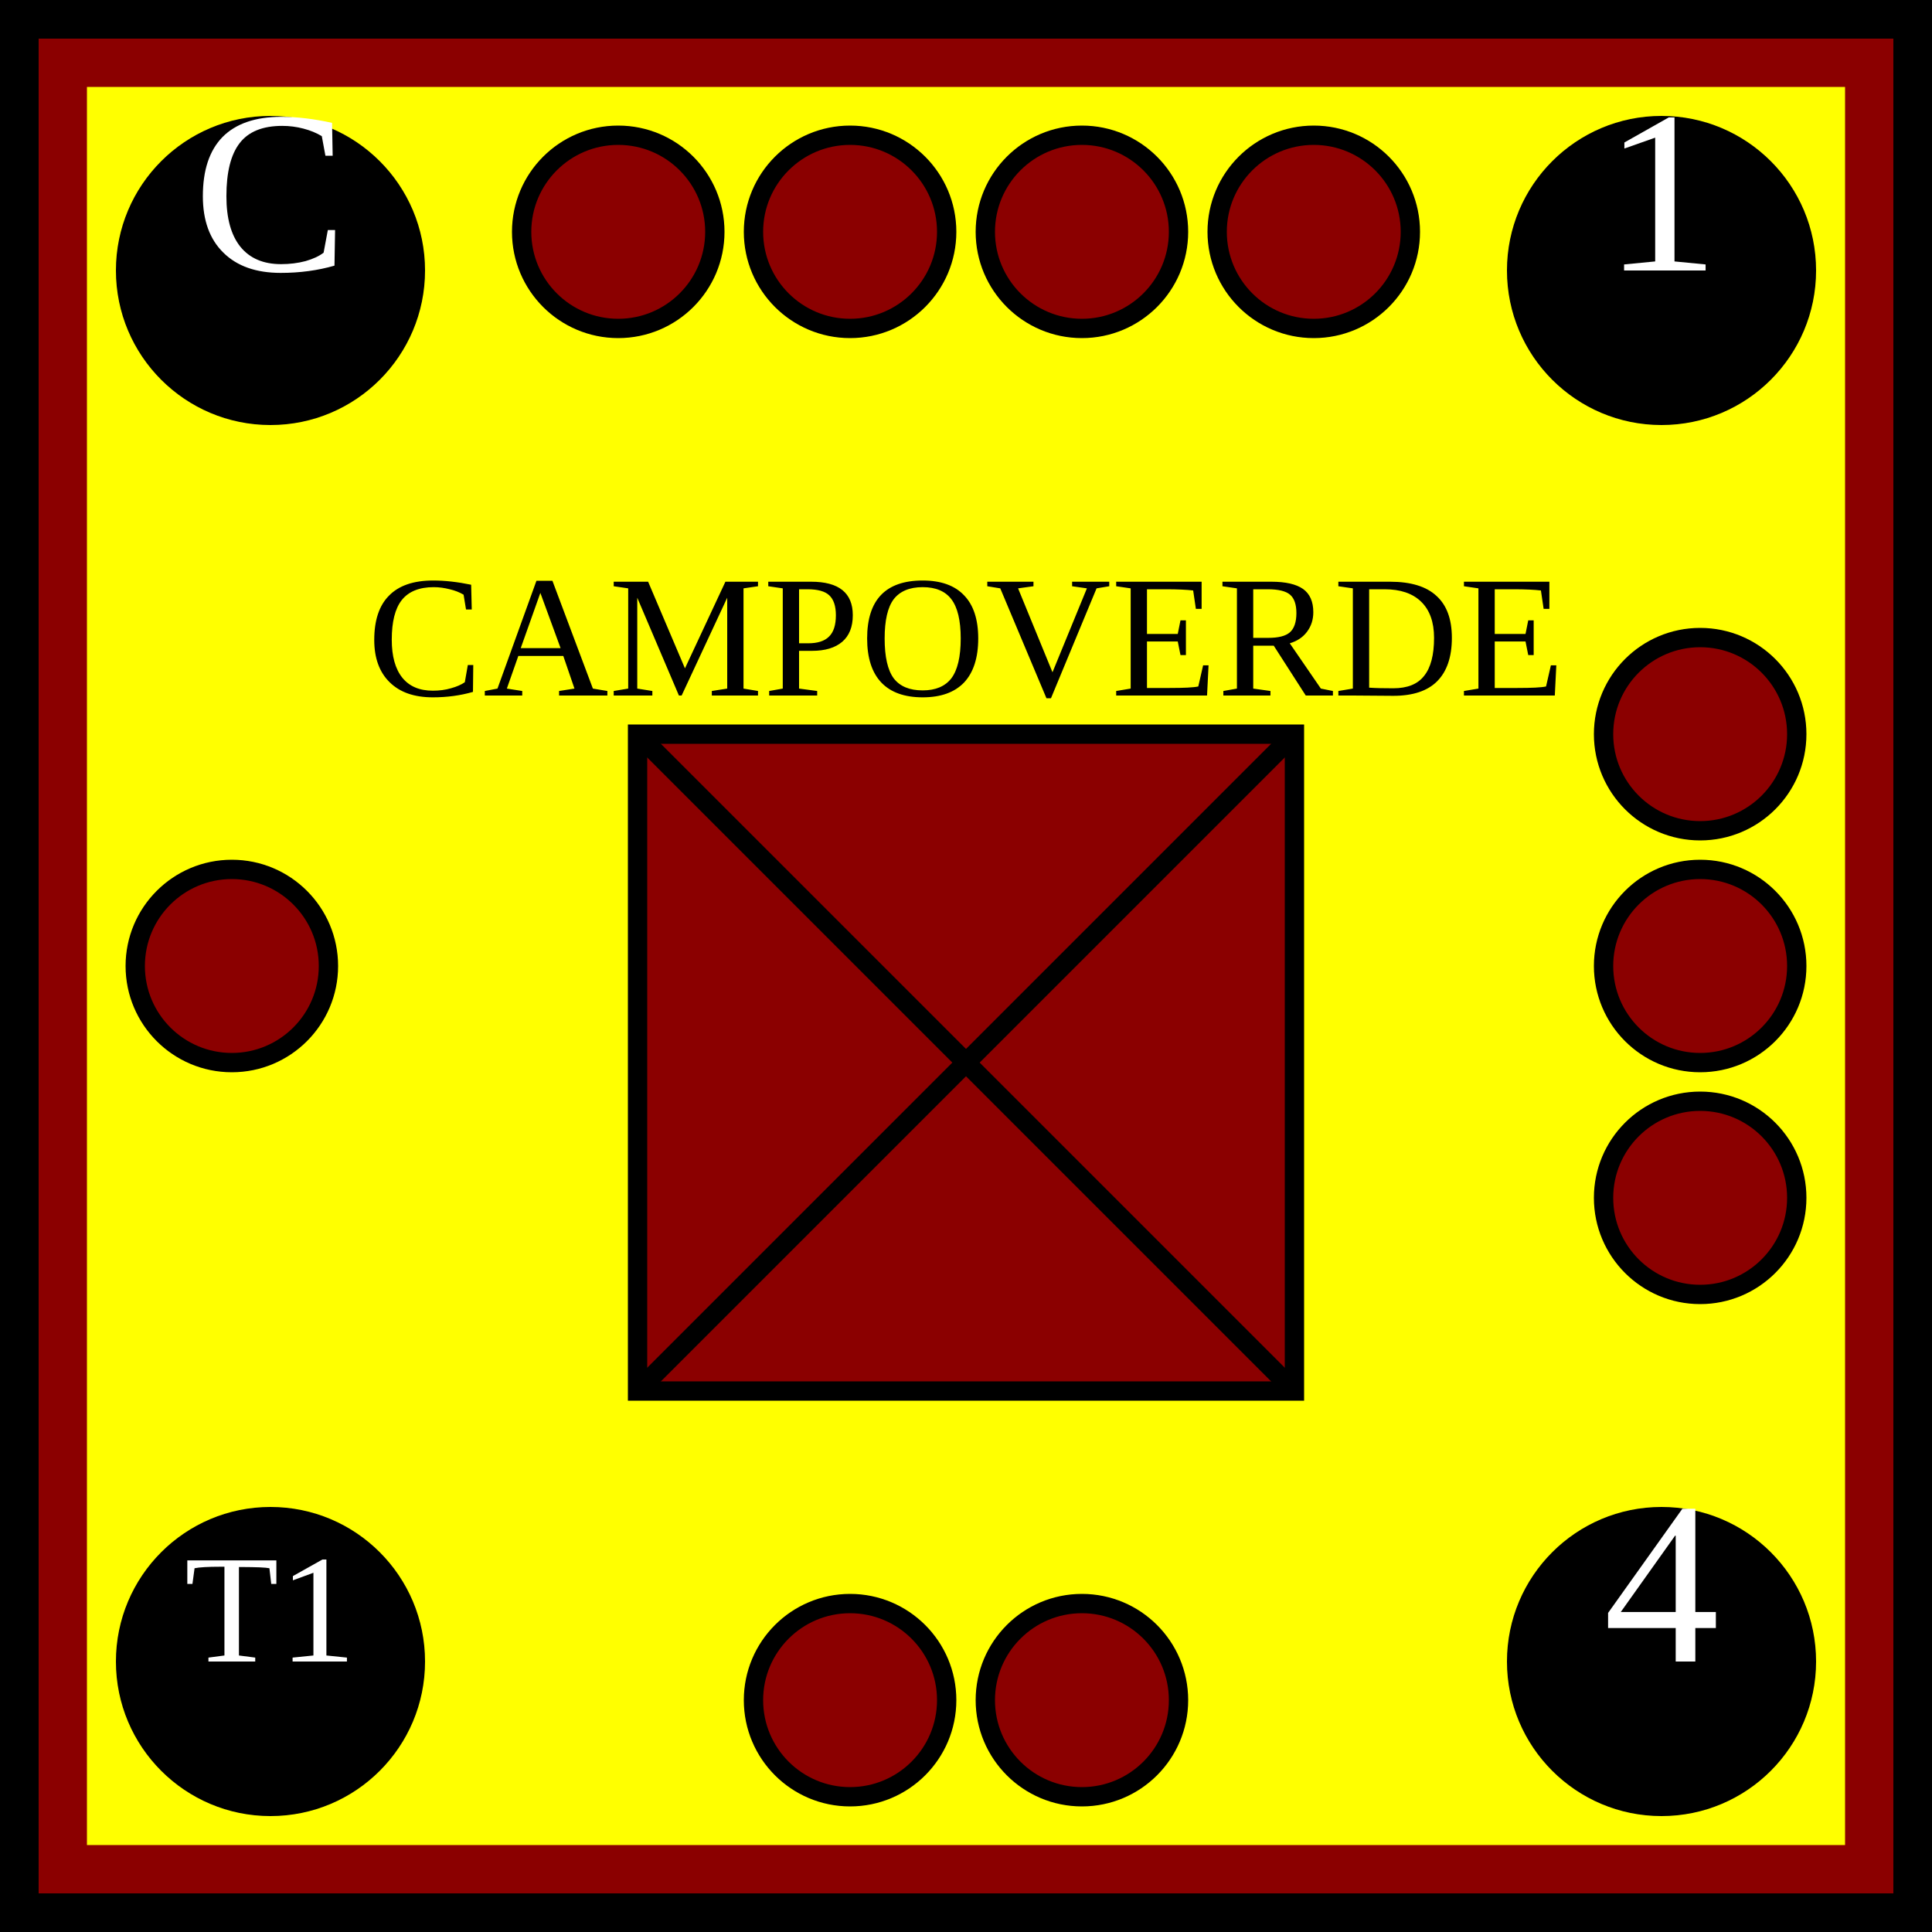
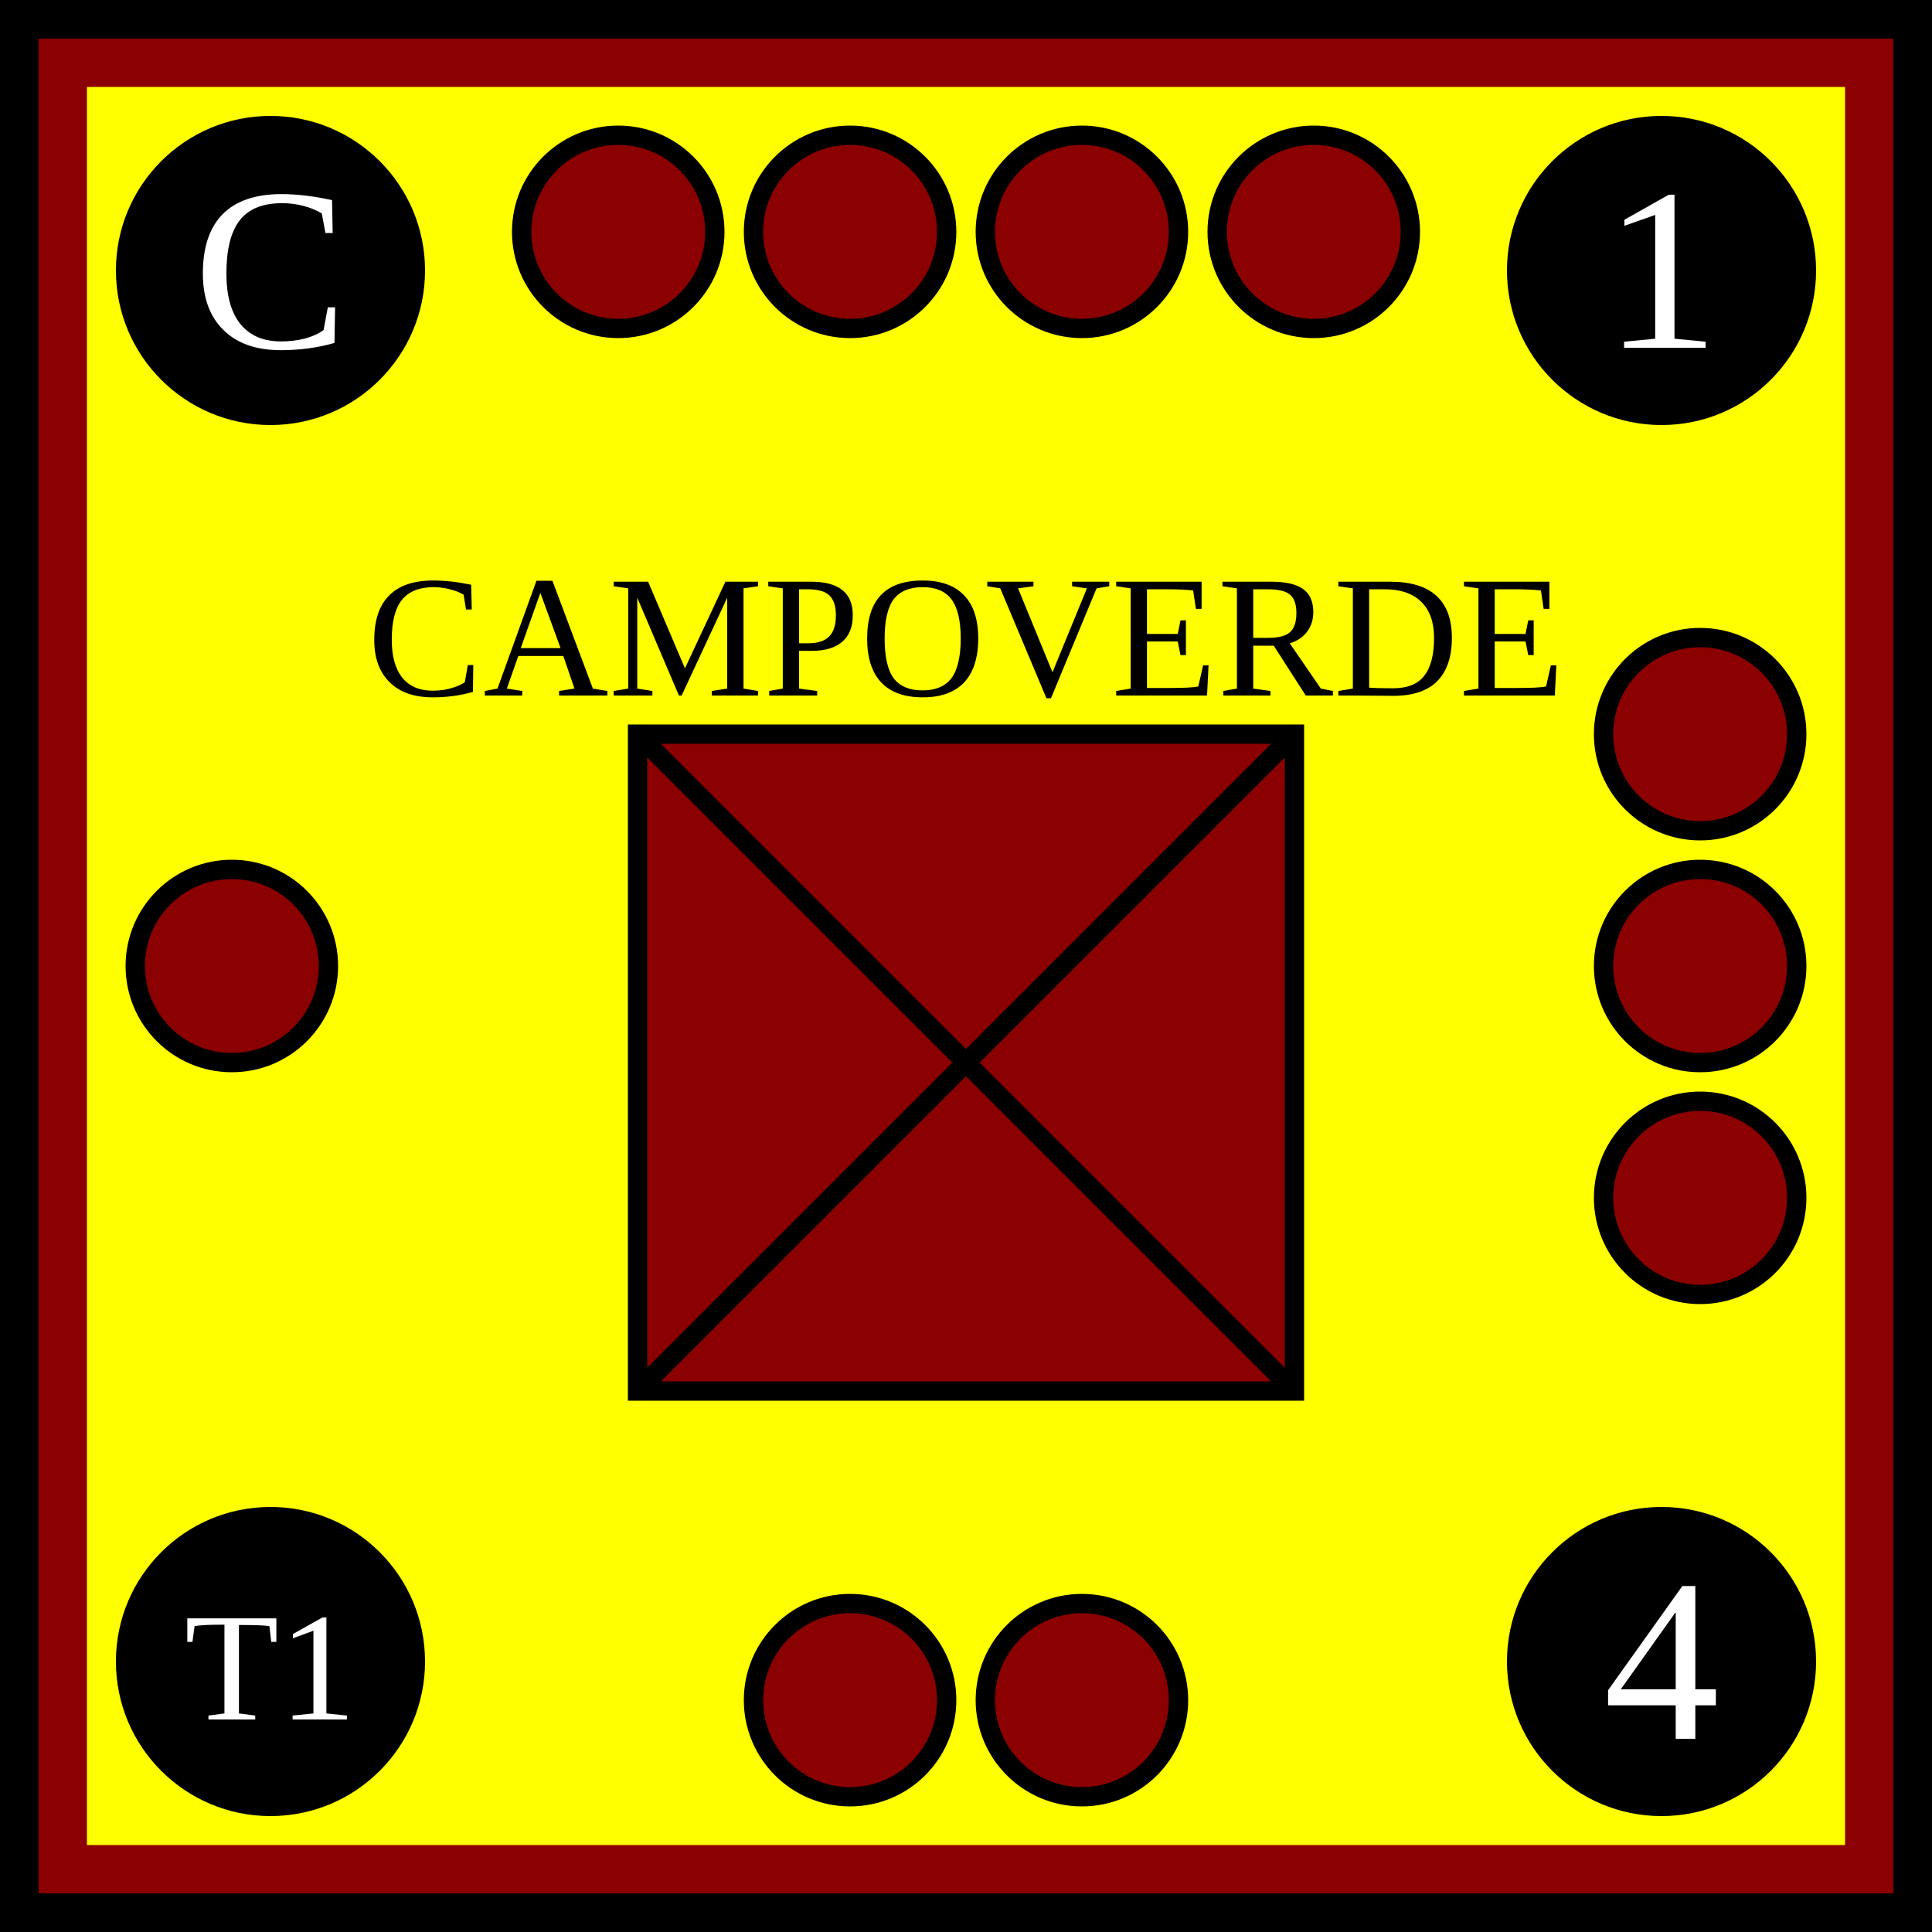
<svg xmlns="http://www.w3.org/2000/svg" xmlns:xlink="http://www.w3.org/1999/xlink" viewBox="0 0 100 100" width="100" height="100">
  <defs id="common">
    <rect id="background" width="100" height="100" fill="yellow" stroke="darkred" stroke-width="9" />
    <g id="border" stroke="black" stroke-width="2">
      <line x1="0" y1="1%" x2="100%" y2="1%" />
      <line x1="1%" y1="1%" x2="1%" y2="100%" />
      <line x1="0" y1="99%" x2="100%" y2="99%" />
      <line x1="99%" y1="1%" x2="99%" y2="100%" />
    </g>
    <clipPath id="block">
      <use xlink:href="#background" />
    </clipPath>
  </defs>
  <g id="unit">
    <use xlink:href="#background" clip-path="url(#block)" />
    <use xlink:href="#border" clip-path="url(#block)" />
    <g id="symbol" text-anchor="middle">
      <text x="50" y="36" font-size="9">CAMPOVERDE</text>
      <rect x="33" y="38" width="34" height="34" fill="darkred" stroke="black" />
      <line x1="33" y1="38" x2="67" y2="72" stroke="black" />
      <line x1="33" y1="72" x2="67" y2="38" stroke="black" />
    </g>
    <g id="attributes" text-anchor="middle" font-size="12" fill="black">
      <g id="initiative">
        <circle cx="14" cy="14" r="8" />
-         <text x="14" y="14" fill="white">C</text>
+         <text x="14" y="18" fill="white">C</text>
      </g>
      <g id="firepower">
        <circle cx="86" cy="14" r="8" />
-         <text x="86" y="14" fill="white">1</text>
+         <text x="86" y="18" fill="white">1</text>
      </g>
      <g id="movement">
        <circle cx="86" cy="86" r="8" />
-         <text x="86" y="86" fill="white">4</text>
+         <text x="86" y="90" fill="white">4</text>
      </g>
      <g id="arrival">
        <circle cx="14" cy="86" r="8" />
-         <text x="14" y="86" font-size="8" fill="white">T1</text>
+         <text x="14" y="89" font-size="8" fill="white">T1</text>
      </g>
    </g>
    <g id="pips" stroke="black" fill="darkred">
      <g id="strength4">
        <circle id="topleftouter" cx="32" cy="12" r="5" />
        <circle id="topleftinner" cx="44" cy="12" r="5" />
        <circle id="toprightinner" cx="56" cy="12" r="5" />
        <circle id="toprightouter" cx="68" cy="12" r="5" />
      </g>
      <g id="strength3">
        <circle id="righttop" cx="88" cy="38" r="5" />
        <circle id="rightcenter" cx="88" cy="50" r="5" />
        <circle id="rightbottom" cx="88" cy="62" r="5" />
      </g>
      <g id="strength2">
        <circle id="bottomleft" cx="44" cy="88" r="5" />
        <circle id="bottomright" cx="56" cy="88" r="5" />
      </g>
      <g id="strength1">
        <circle id="leftcenter" cx="12" cy="50" r="5" />
      </g>
    </g>
  </g>
</svg>
